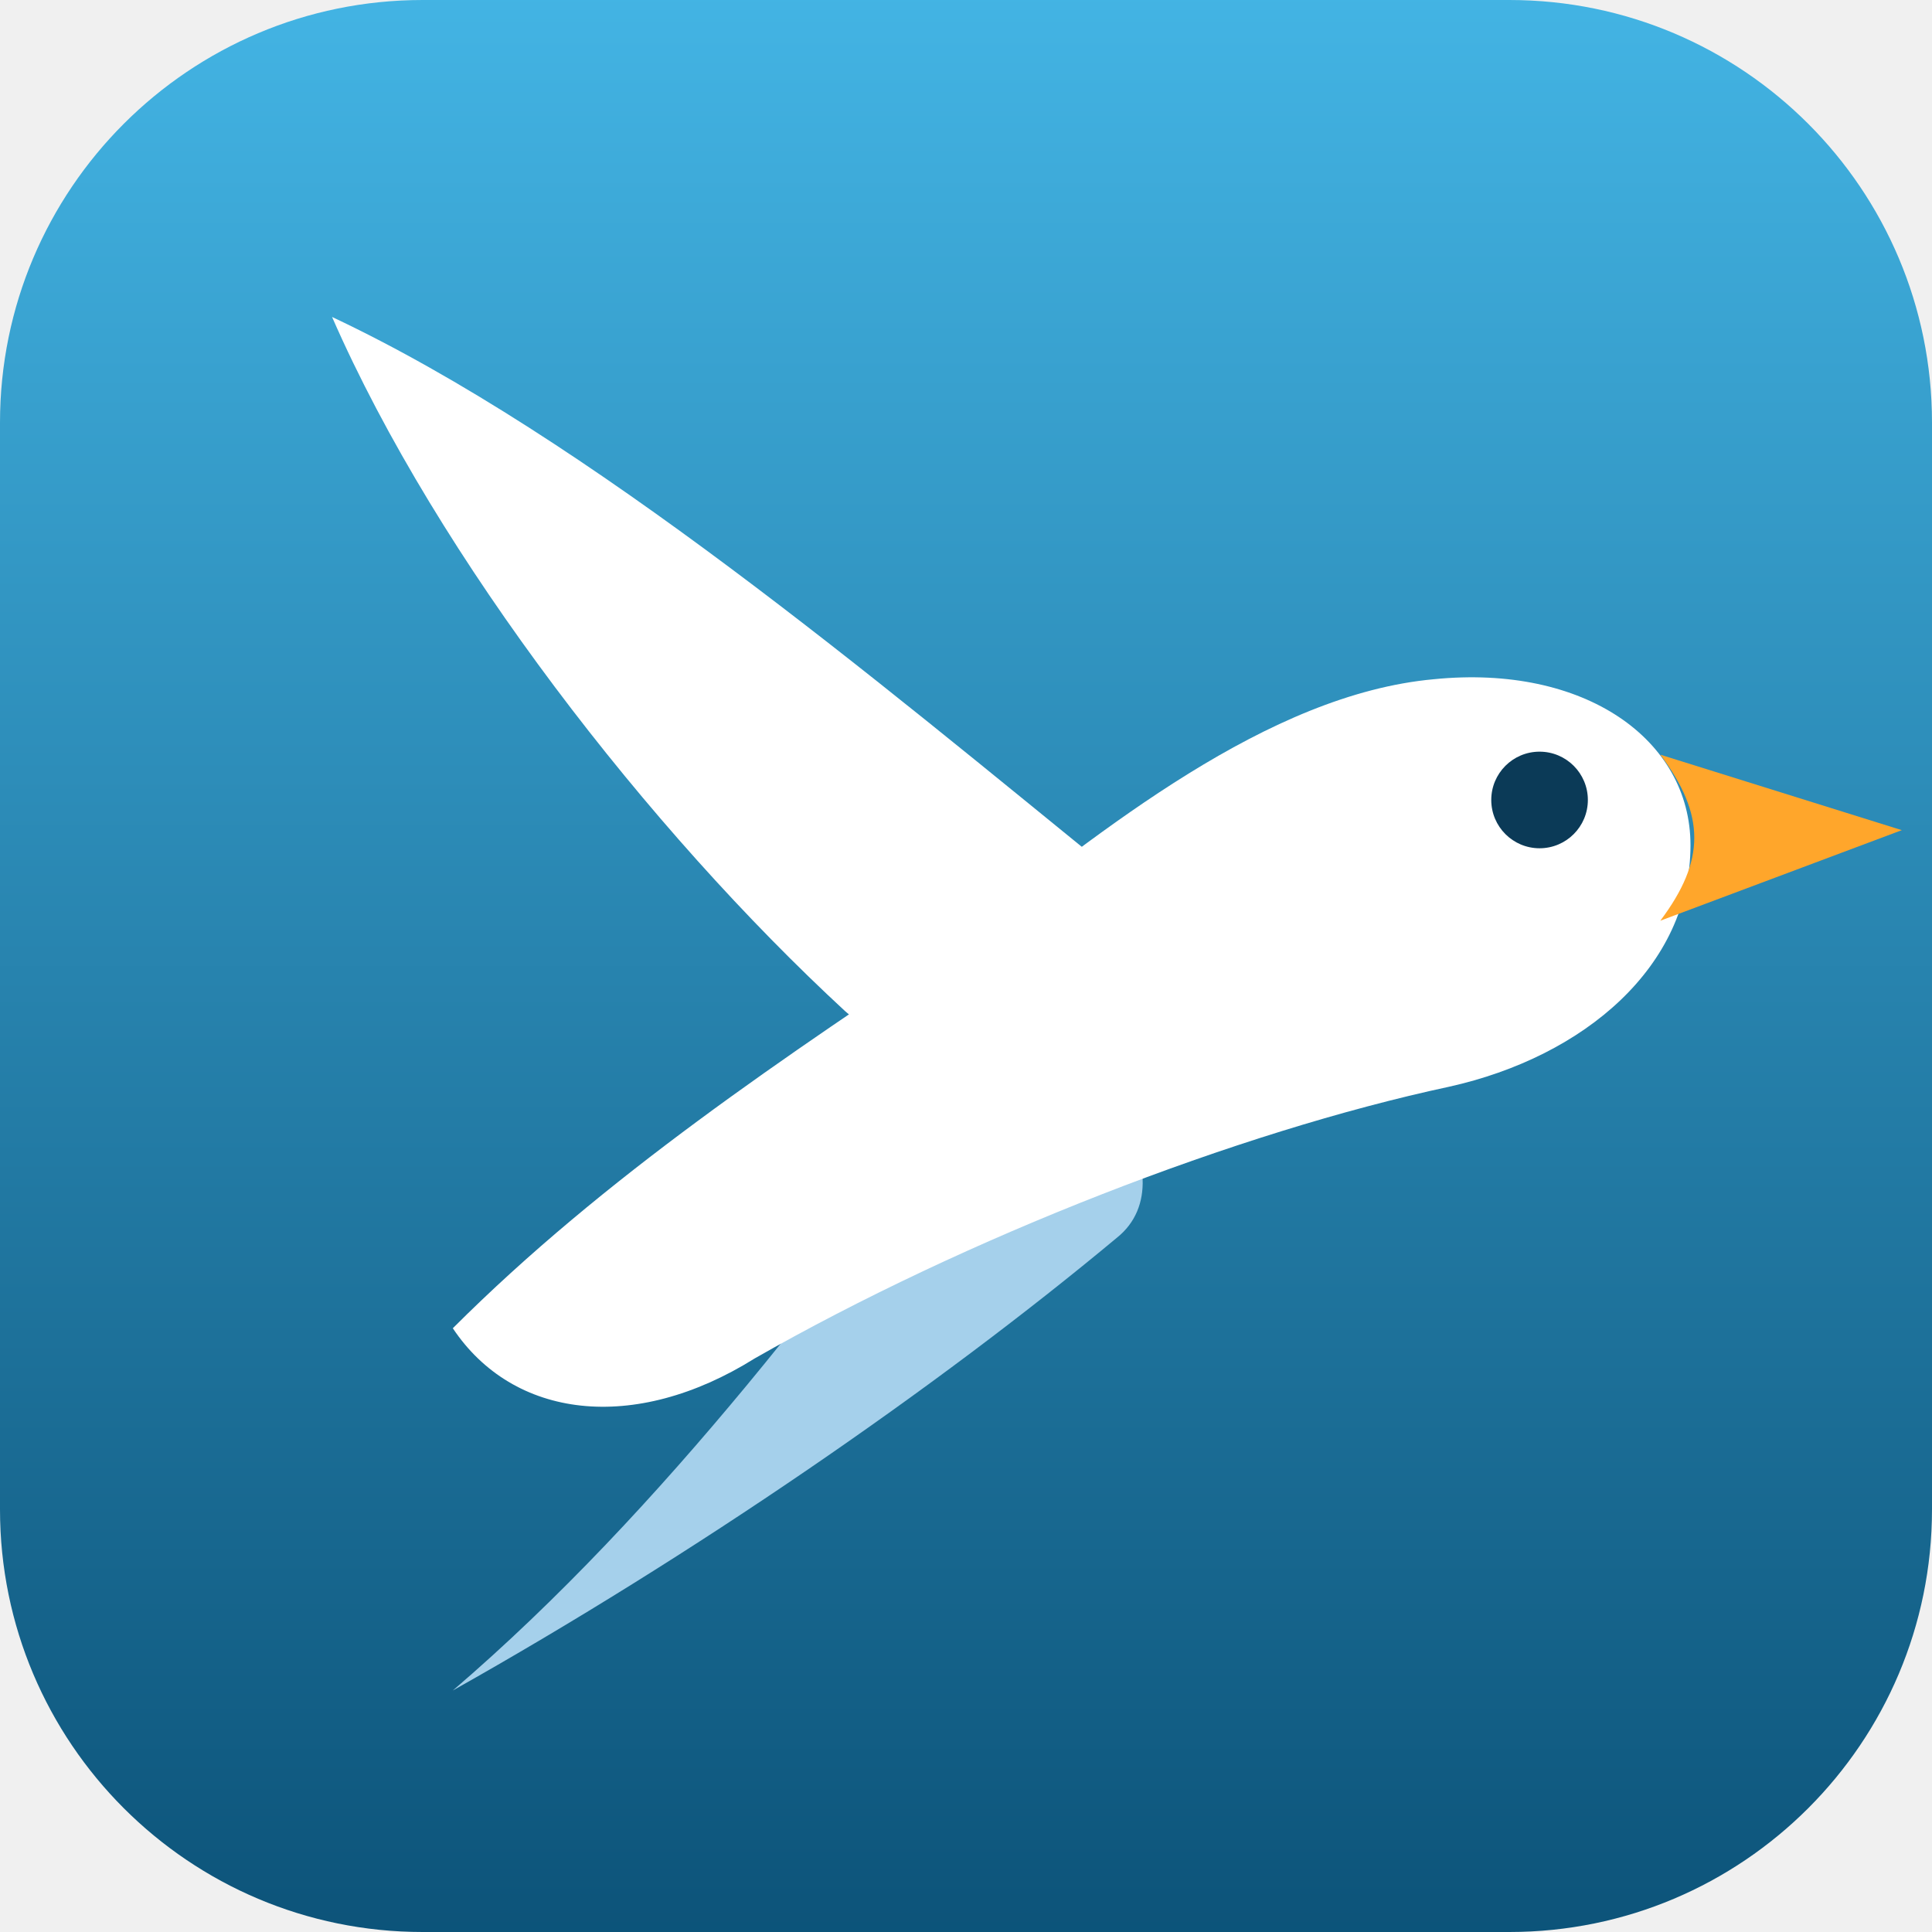
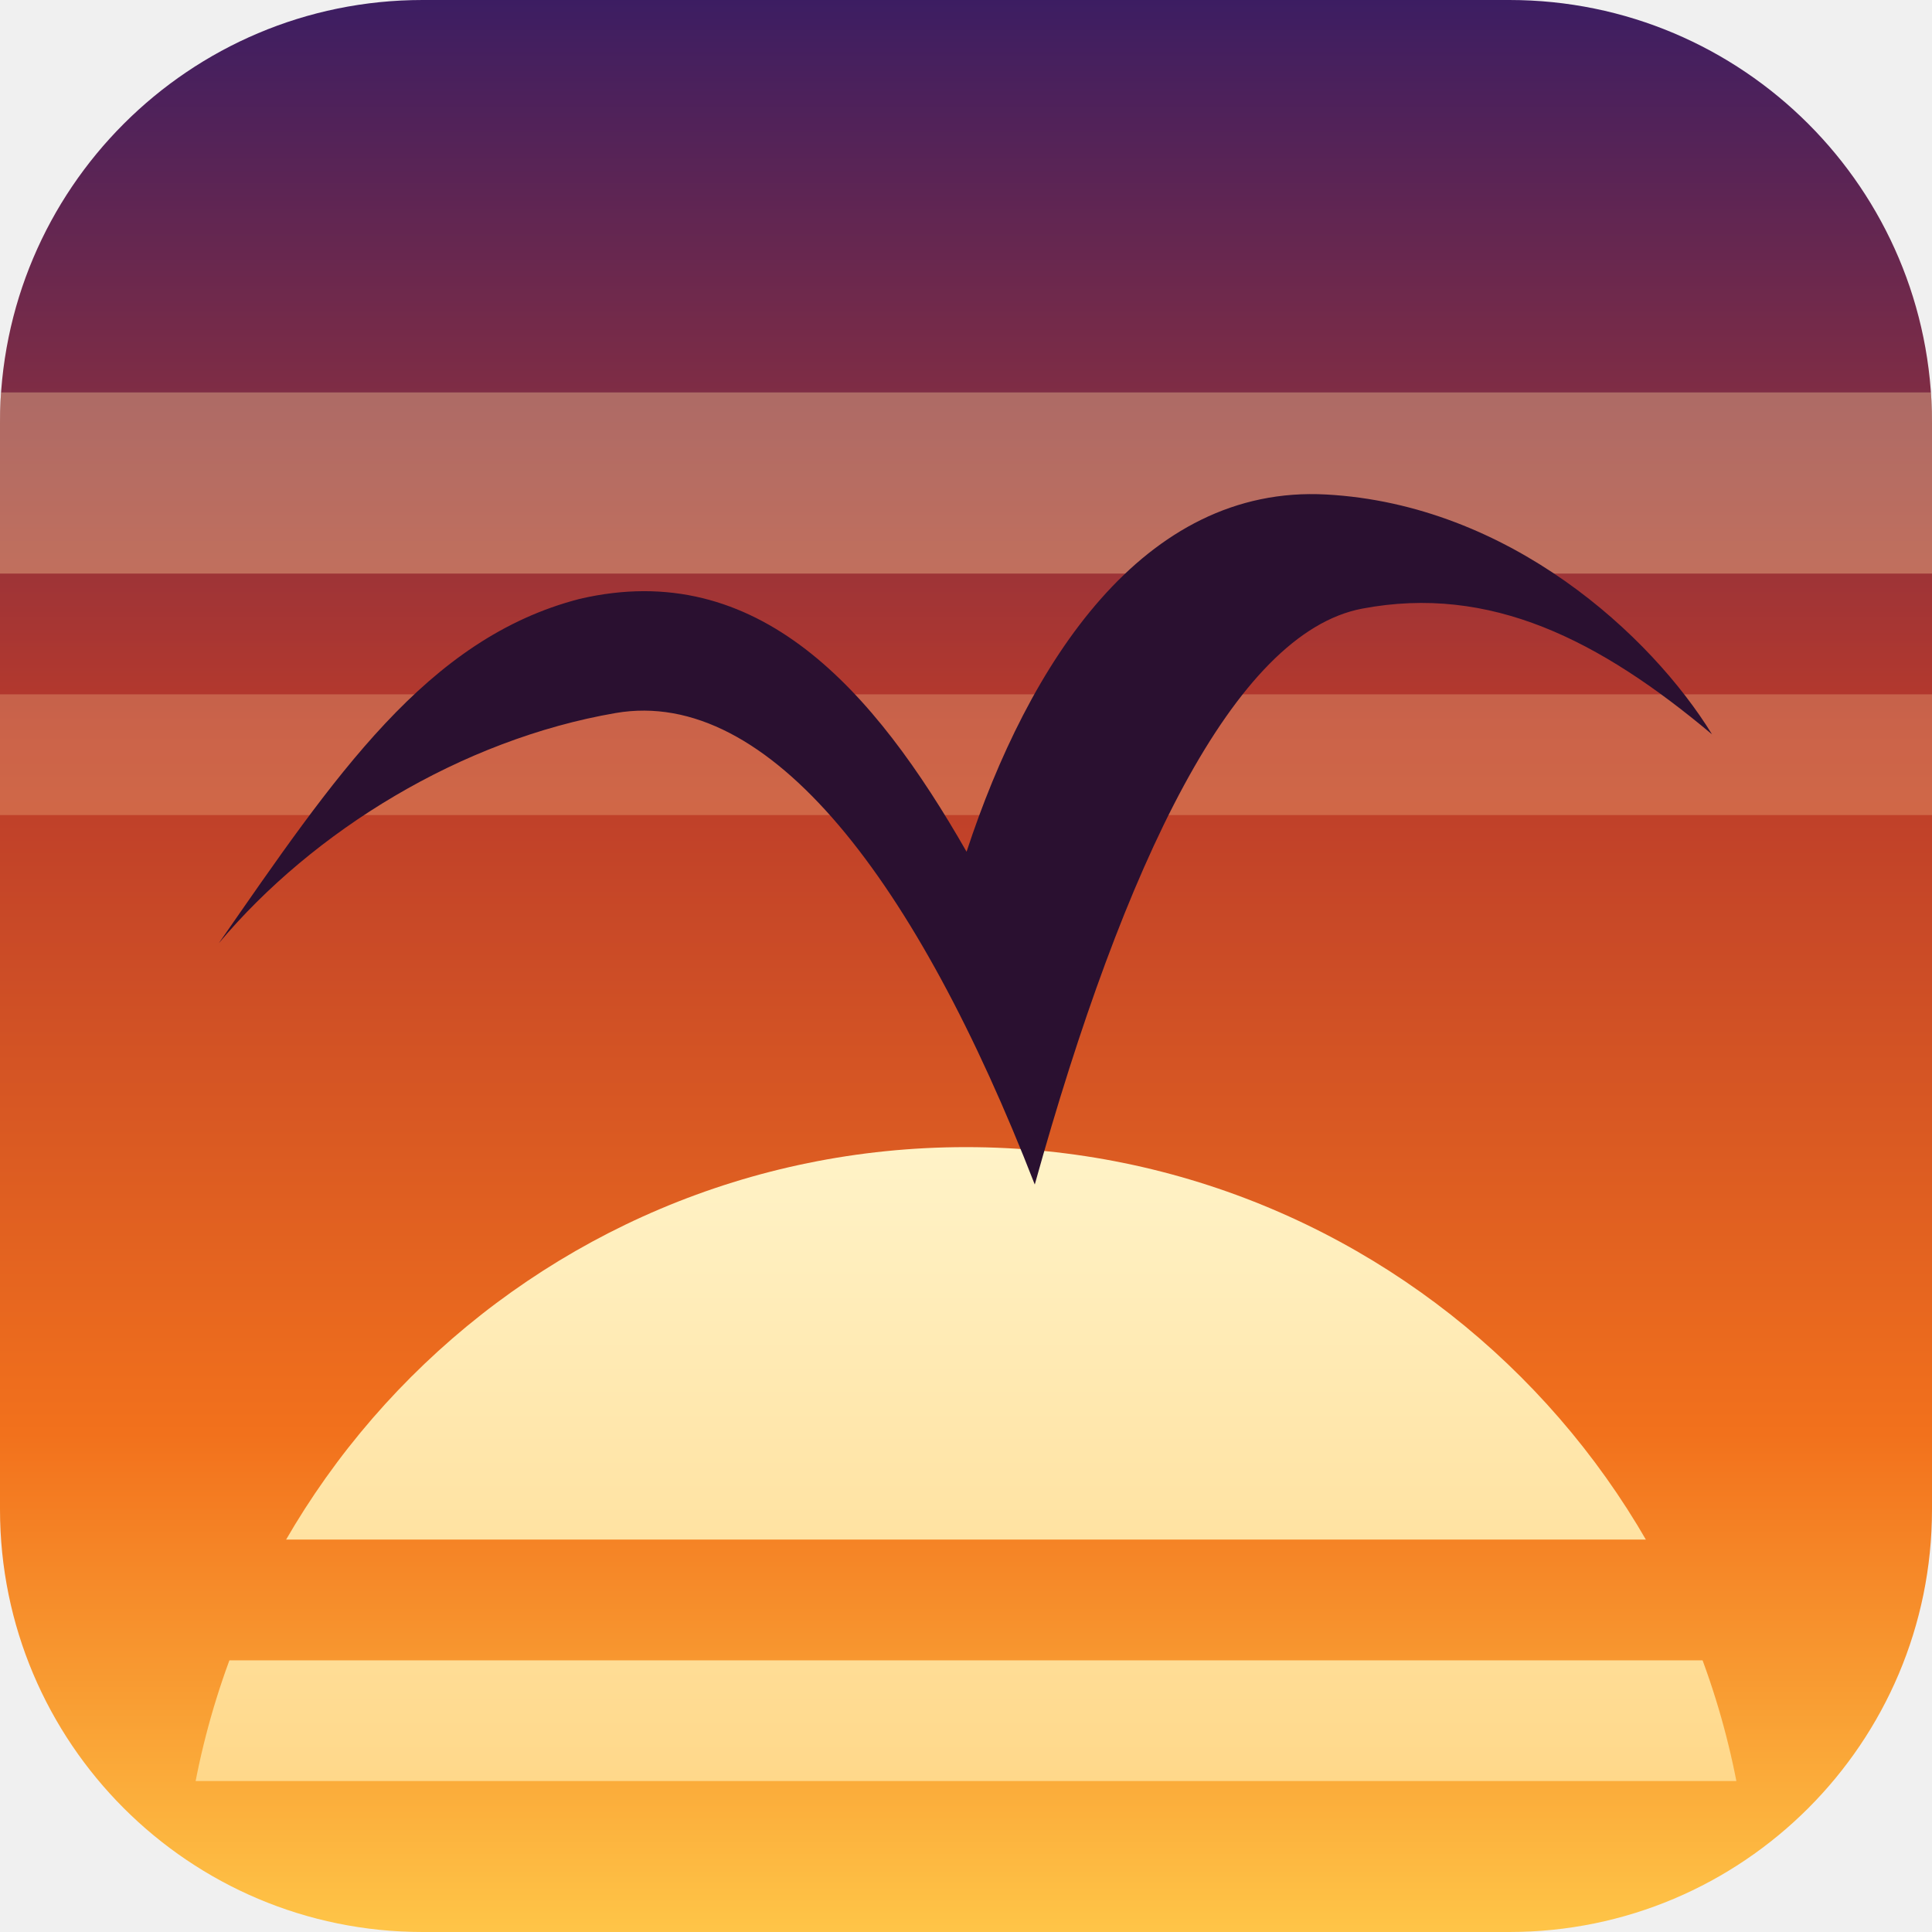
<svg xmlns="http://www.w3.org/2000/svg" viewBox="0 0 128 128" width="128" height="128">
  <defs>
-     <linearGradient id="sea" x1="0" y1="0" x2="0" y2="1">
-       <stop offset="0" stop-color="#43B4E4" />
-       <stop offset="1" stop-color="#0C5379" />
+     <linearGradient id="sky" x1="0" y1="0" x2="0" y2="1">
+       <stop offset="0" stop-color="#3B1D63" />
+       <stop offset="0.38" stop-color="#B93A2B" />
+       <stop offset="0.74" stop-color="#F2711C" />
+       <stop offset="1" stop-color="#FFC648" />
    </linearGradient>
+     <linearGradient id="sun" x1="0" y1="0" x2="0" y2="1">
+       <stop offset="0" stop-color="#FFF3C8" />
+       <stop offset="1" stop-color="#FFB02E" />
+     </linearGradient>
+     <clipPath id="frame">
+       <rect width="128" height="128" rx="28" />
+     </clipPath>
+     <mask id="bands">
+       <rect width="128" height="128" fill="#fff" />
+       <rect x="0" y="102" width="128" height="8" fill="#000" />
+       <rect x="0" y="118" width="128" height="11" fill="#000" />
+     </mask>
  </defs>
-   <rect width="128" height="128" rx="28" fill="url(#sea)" />
-   <path fill="#A5D0EB" d="M66 70 C56 84 44 100 30 112 C46 103 62 92 74 82 C79 78 72 68 66 70 Z" />
-   <path fill="#FFFFFF" d="M30 88     C40 78 52 70 64 62     C73 55 84 46 95 45     C105 44 112 49 112 56     C112 64 105 70 96 72     C82 75 64 82 50 90     C42 95 34 94 30 88 Z" />
-   <path fill="#FFFFFF" d="M74 58 C58 45 39 29 22 21 C29 37 43 55 56 67 C64 74 71 68 74 58 Z" />
-   <path fill="#FFA62B" d="M110 50 L126 55 L110 61 C113 57 113 54 110 50 Z" />
-   <circle cx="102" cy="53" r="3.2" fill="#0B3A57" />
+   <rect width="128" height="128" rx="28" fill="url(#sky)" />
+   <g clip-path="url(#frame)">
+     <rect x="-6" y="26" width="140" height="12" rx="6" fill="#FFD9A0" opacity="0.36" />
+     <rect x="-6" y="46" width="140" height="8" rx="4" fill="#FFD9A0" opacity="0.26" />
+     <circle cx="64" cy="128" r="52" fill="url(#sun)" mask="url(#bands)" />
+   </g>
+   <path fill="#2A1030" transform="translate(64 56) rotate(-5) scale(0.86) translate(-64 -57.5)" d="M6 60            C16 48 24 38 36 36 C50 34 58 45 64 58            C70 44 80 31 94 33 C108 35 118 46 122 54            C114 46 106 41 96 42 C86 43 76 60 67 84            C60 60 50 44 38 45 C26 46 14 52 6 60 Z" />
</svg>
